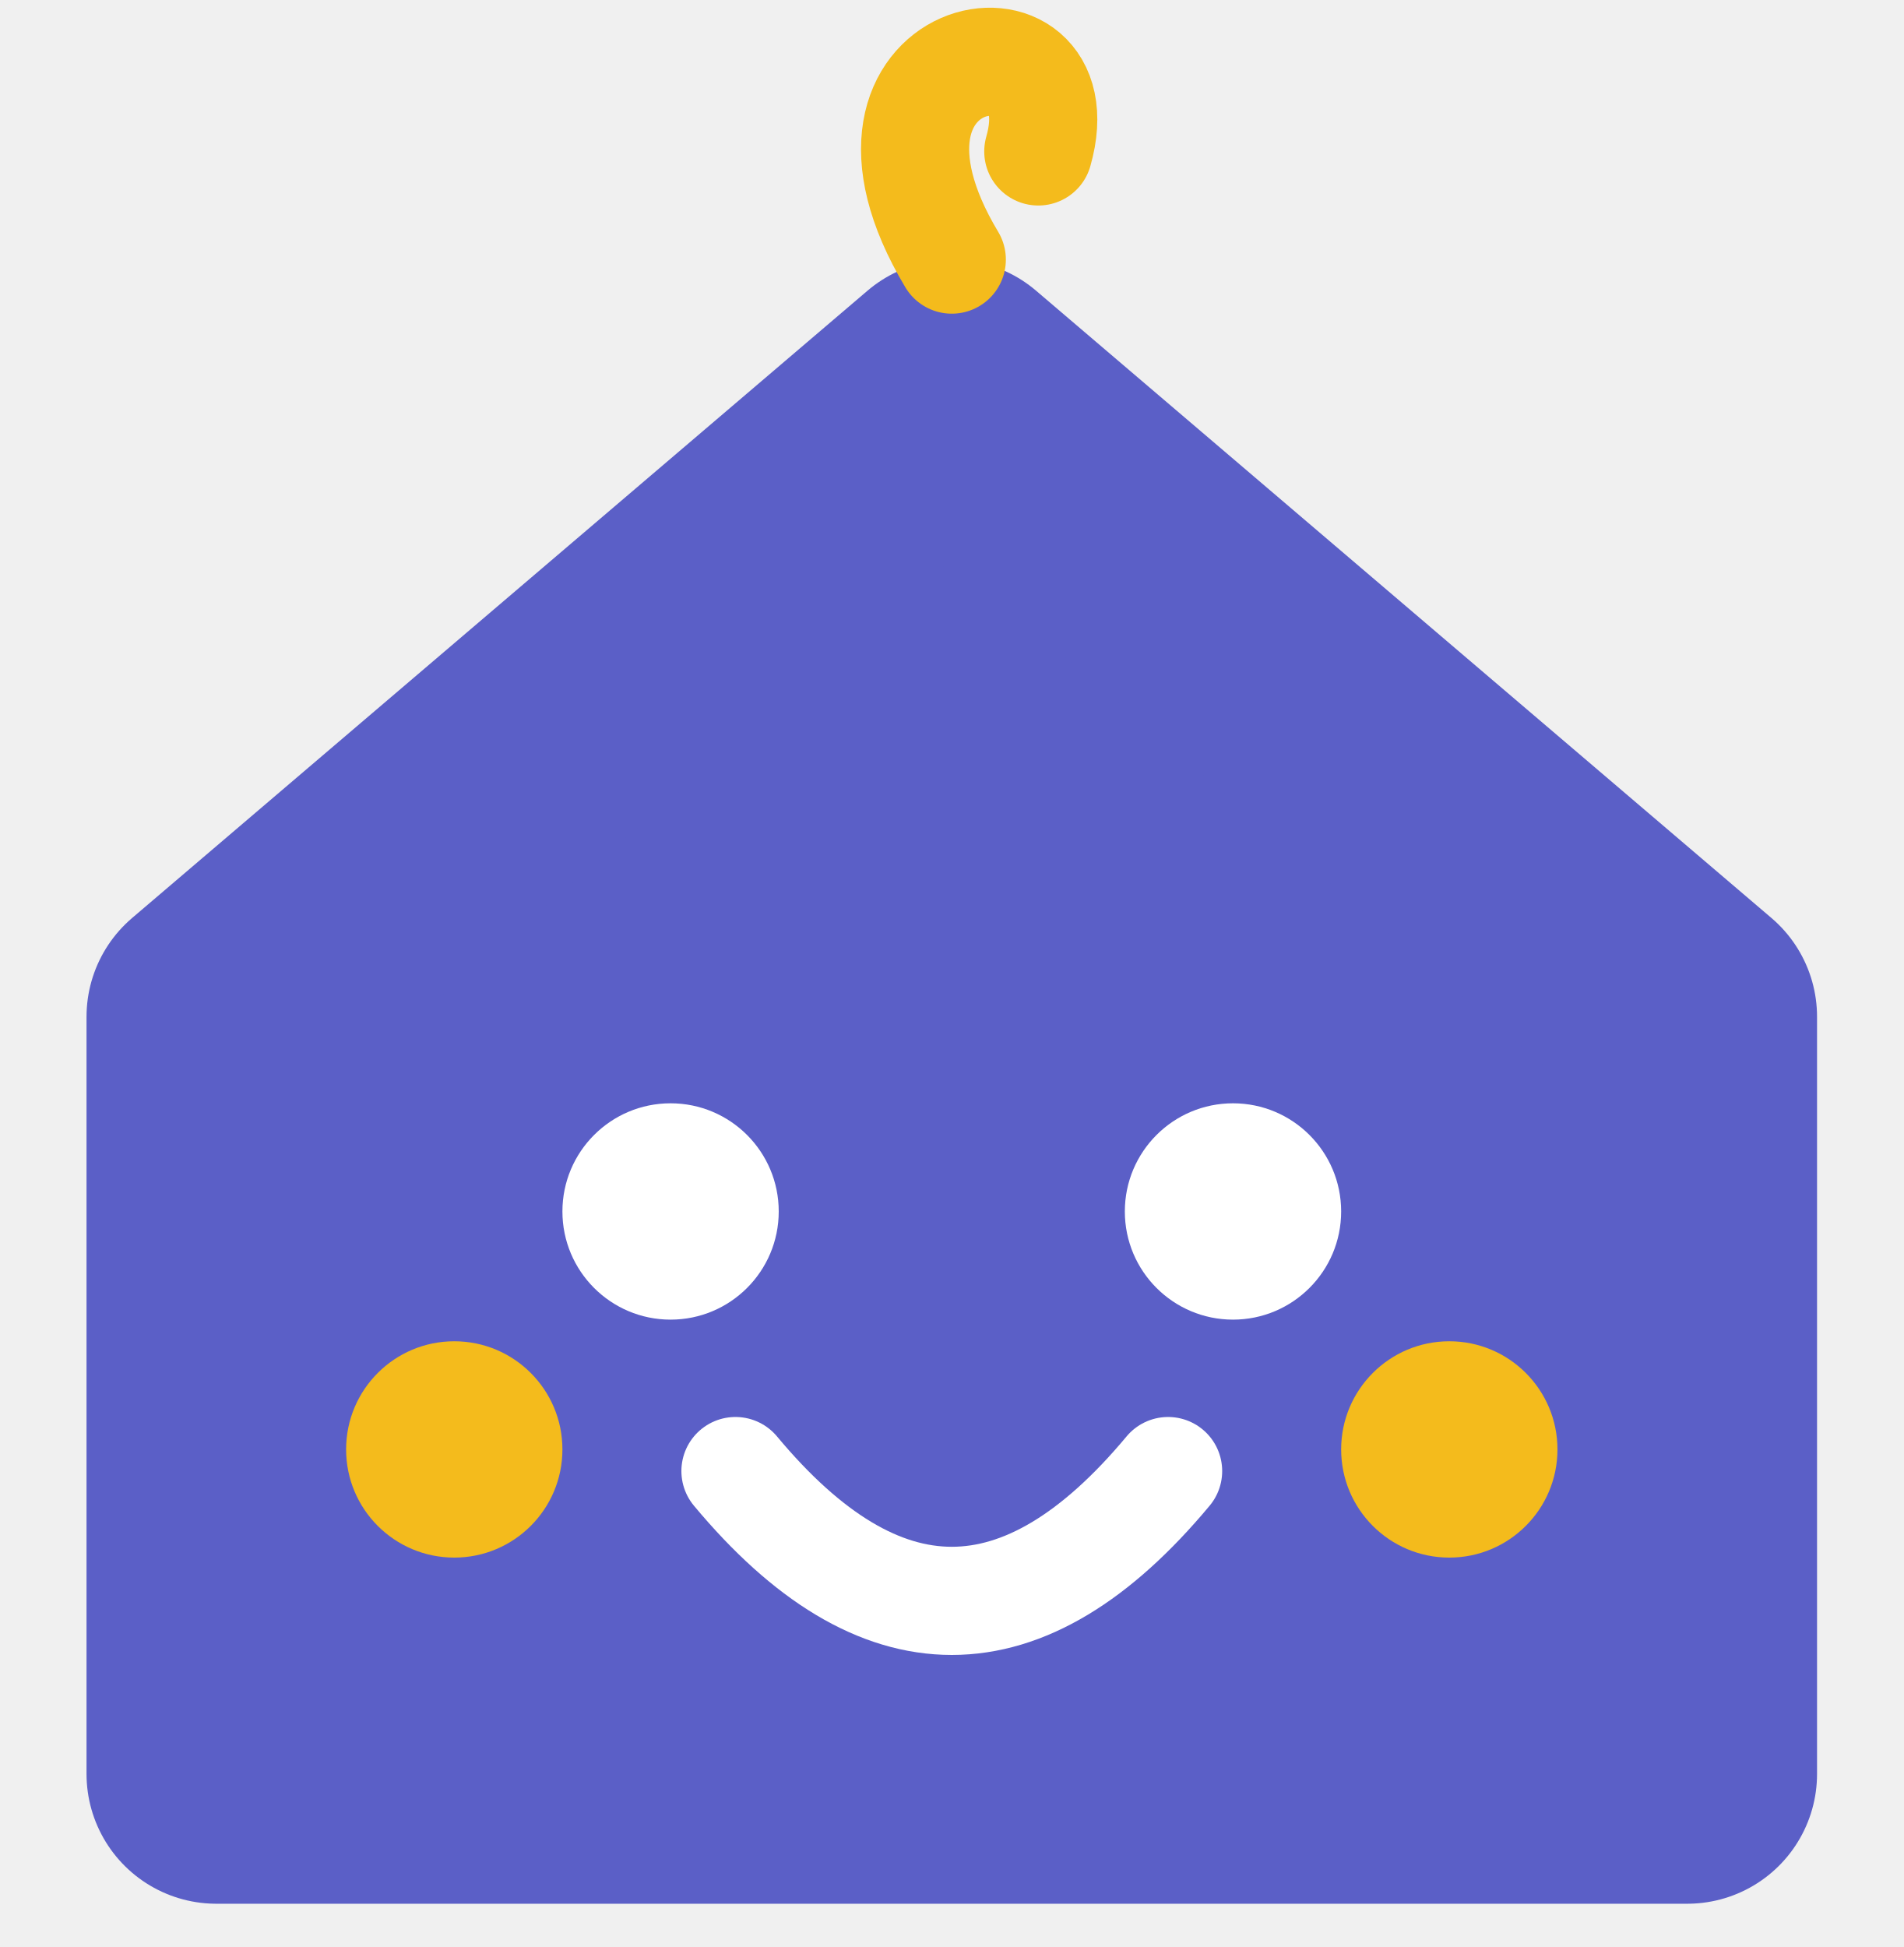
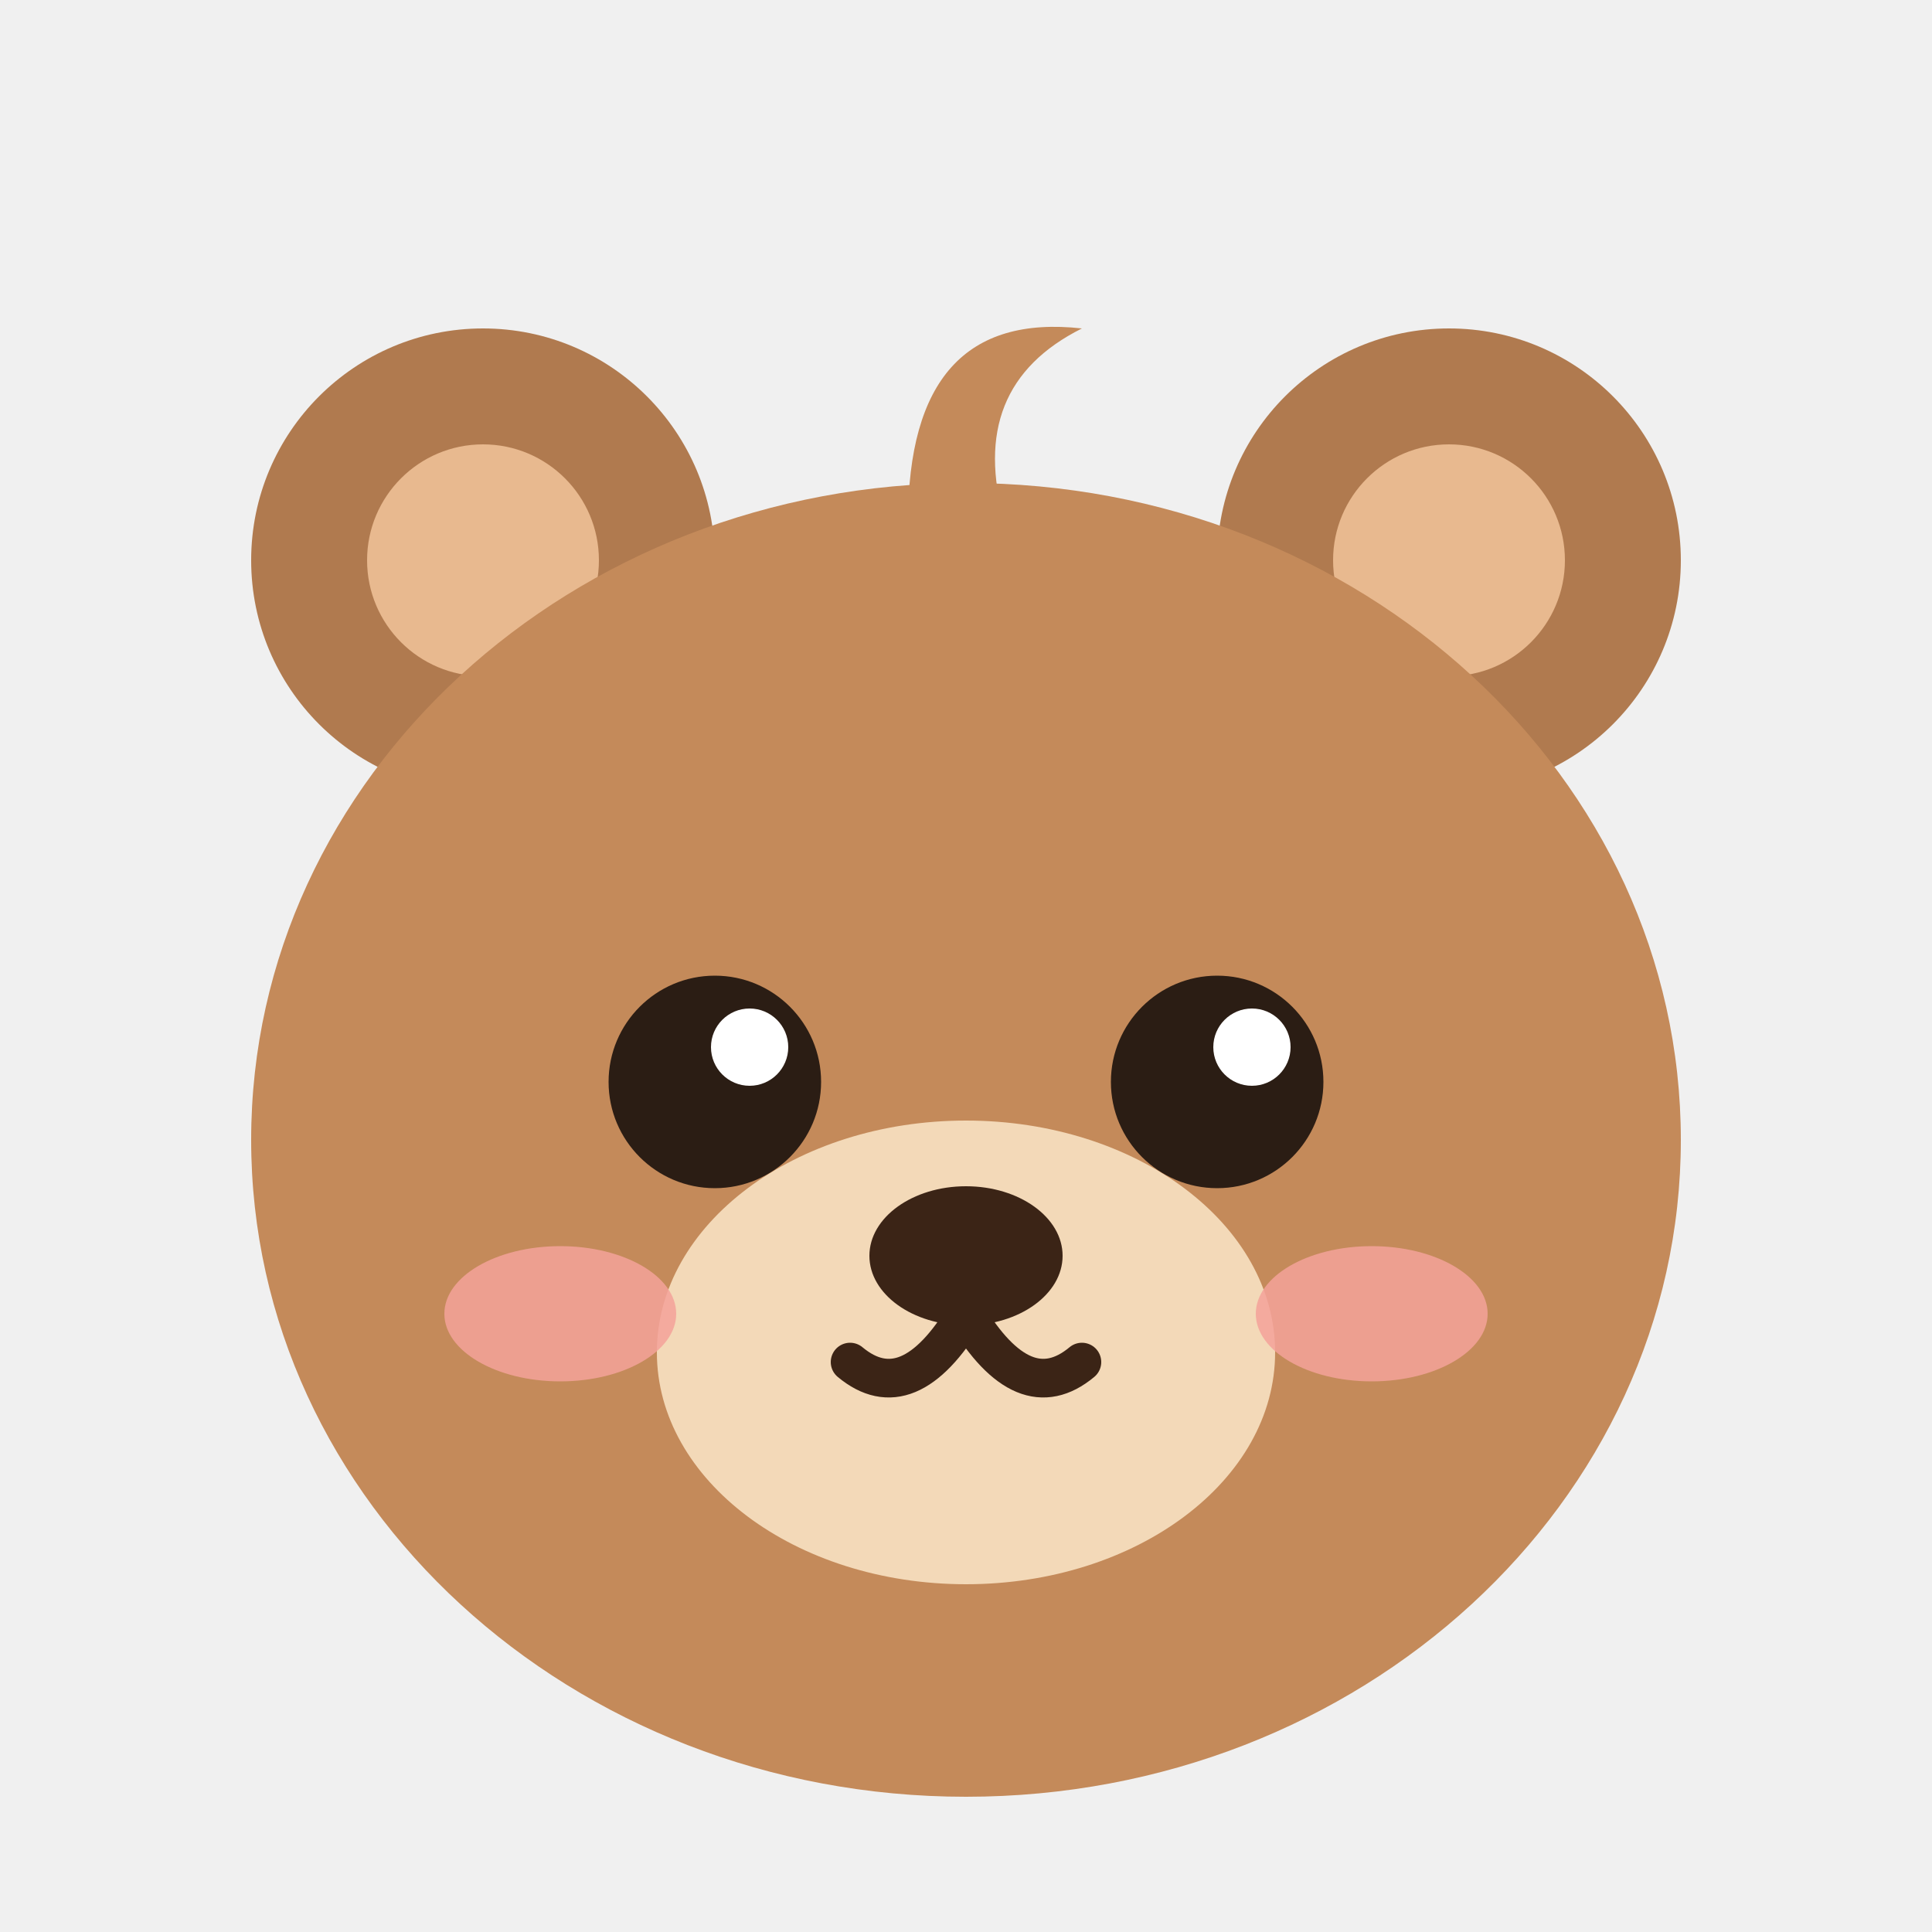
- <svg xmlns="http://www.w3.org/2000/svg" viewBox="6 0 88 90">
-   <path d="M50 18 L84 47 V82 H16 V47 Z" fill="#5b5fc7" stroke="#5b5fc7" stroke-width="12" stroke-linejoin="round" />
-   <path d="M50 12 C44 2 56 0 54 7" fill="none" stroke="#f4bb1c" stroke-width="5" stroke-linecap="round" />
-   <circle cx="37" cy="56" r="5" fill="#fff" />
-   <circle cx="63" cy="56" r="5" fill="#fff" />
-   <circle cx="27" cy="67" r="5" fill="#f4bb1c" />
-   <circle cx="73" cy="67" r="5" fill="#f4bb1c" />
-   <path d="M40 68 Q50 80 60 68" fill="none" stroke="#fff" stroke-width="5" stroke-linecap="round" />
+ <svg xmlns="http://www.w3.org/2000/svg" viewBox="0 0 100 100">
+   <circle cx="25" cy="29" r="12" fill="#b07a4f" />
+   <circle cx="25" cy="29" r="6" fill="#e8b98f" />
+   <circle cx="75" cy="29" r="12" fill="#b07a4f" />
+   <circle cx="75" cy="29" r="6" fill="#e8b98f" />
+   <ellipse cx="50" cy="59" rx="37" ry="34" fill="#c48a5a" />
+   <path d="M47 27 q0 -11 9 -10 q-6 3 -4 10z" fill="#c48a5a" />
+   <ellipse cx="50" cy="70" rx="16" ry="12" fill="#f3d9b8" />
+   <ellipse cx="29" cy="68" rx="6" ry="3.5" fill="#f4a29a" opacity=".85" />
+   <ellipse cx="71" cy="68" rx="6" ry="3.5" fill="#f4a29a" opacity=".85" />
+   <circle cx="37" cy="56" r="5.5" fill="#2b1d14" />
+   <circle cx="38.8" cy="54.2" r="2" fill="#fff" />
+   <circle cx="63" cy="56" r="5.5" fill="#2b1d14" />
+   <circle cx="64.8" cy="54.2" r="2" fill="#fff" />
+   <ellipse cx="50" cy="65" rx="5" ry="3.6" fill="#3b2416" />
+   <path d="M50 68 q-3 5 -6 2.5 M50 68 q3 5 6 2.5" stroke="#3b2416" stroke-width="2" fill="none" stroke-linecap="round" />
</svg>
